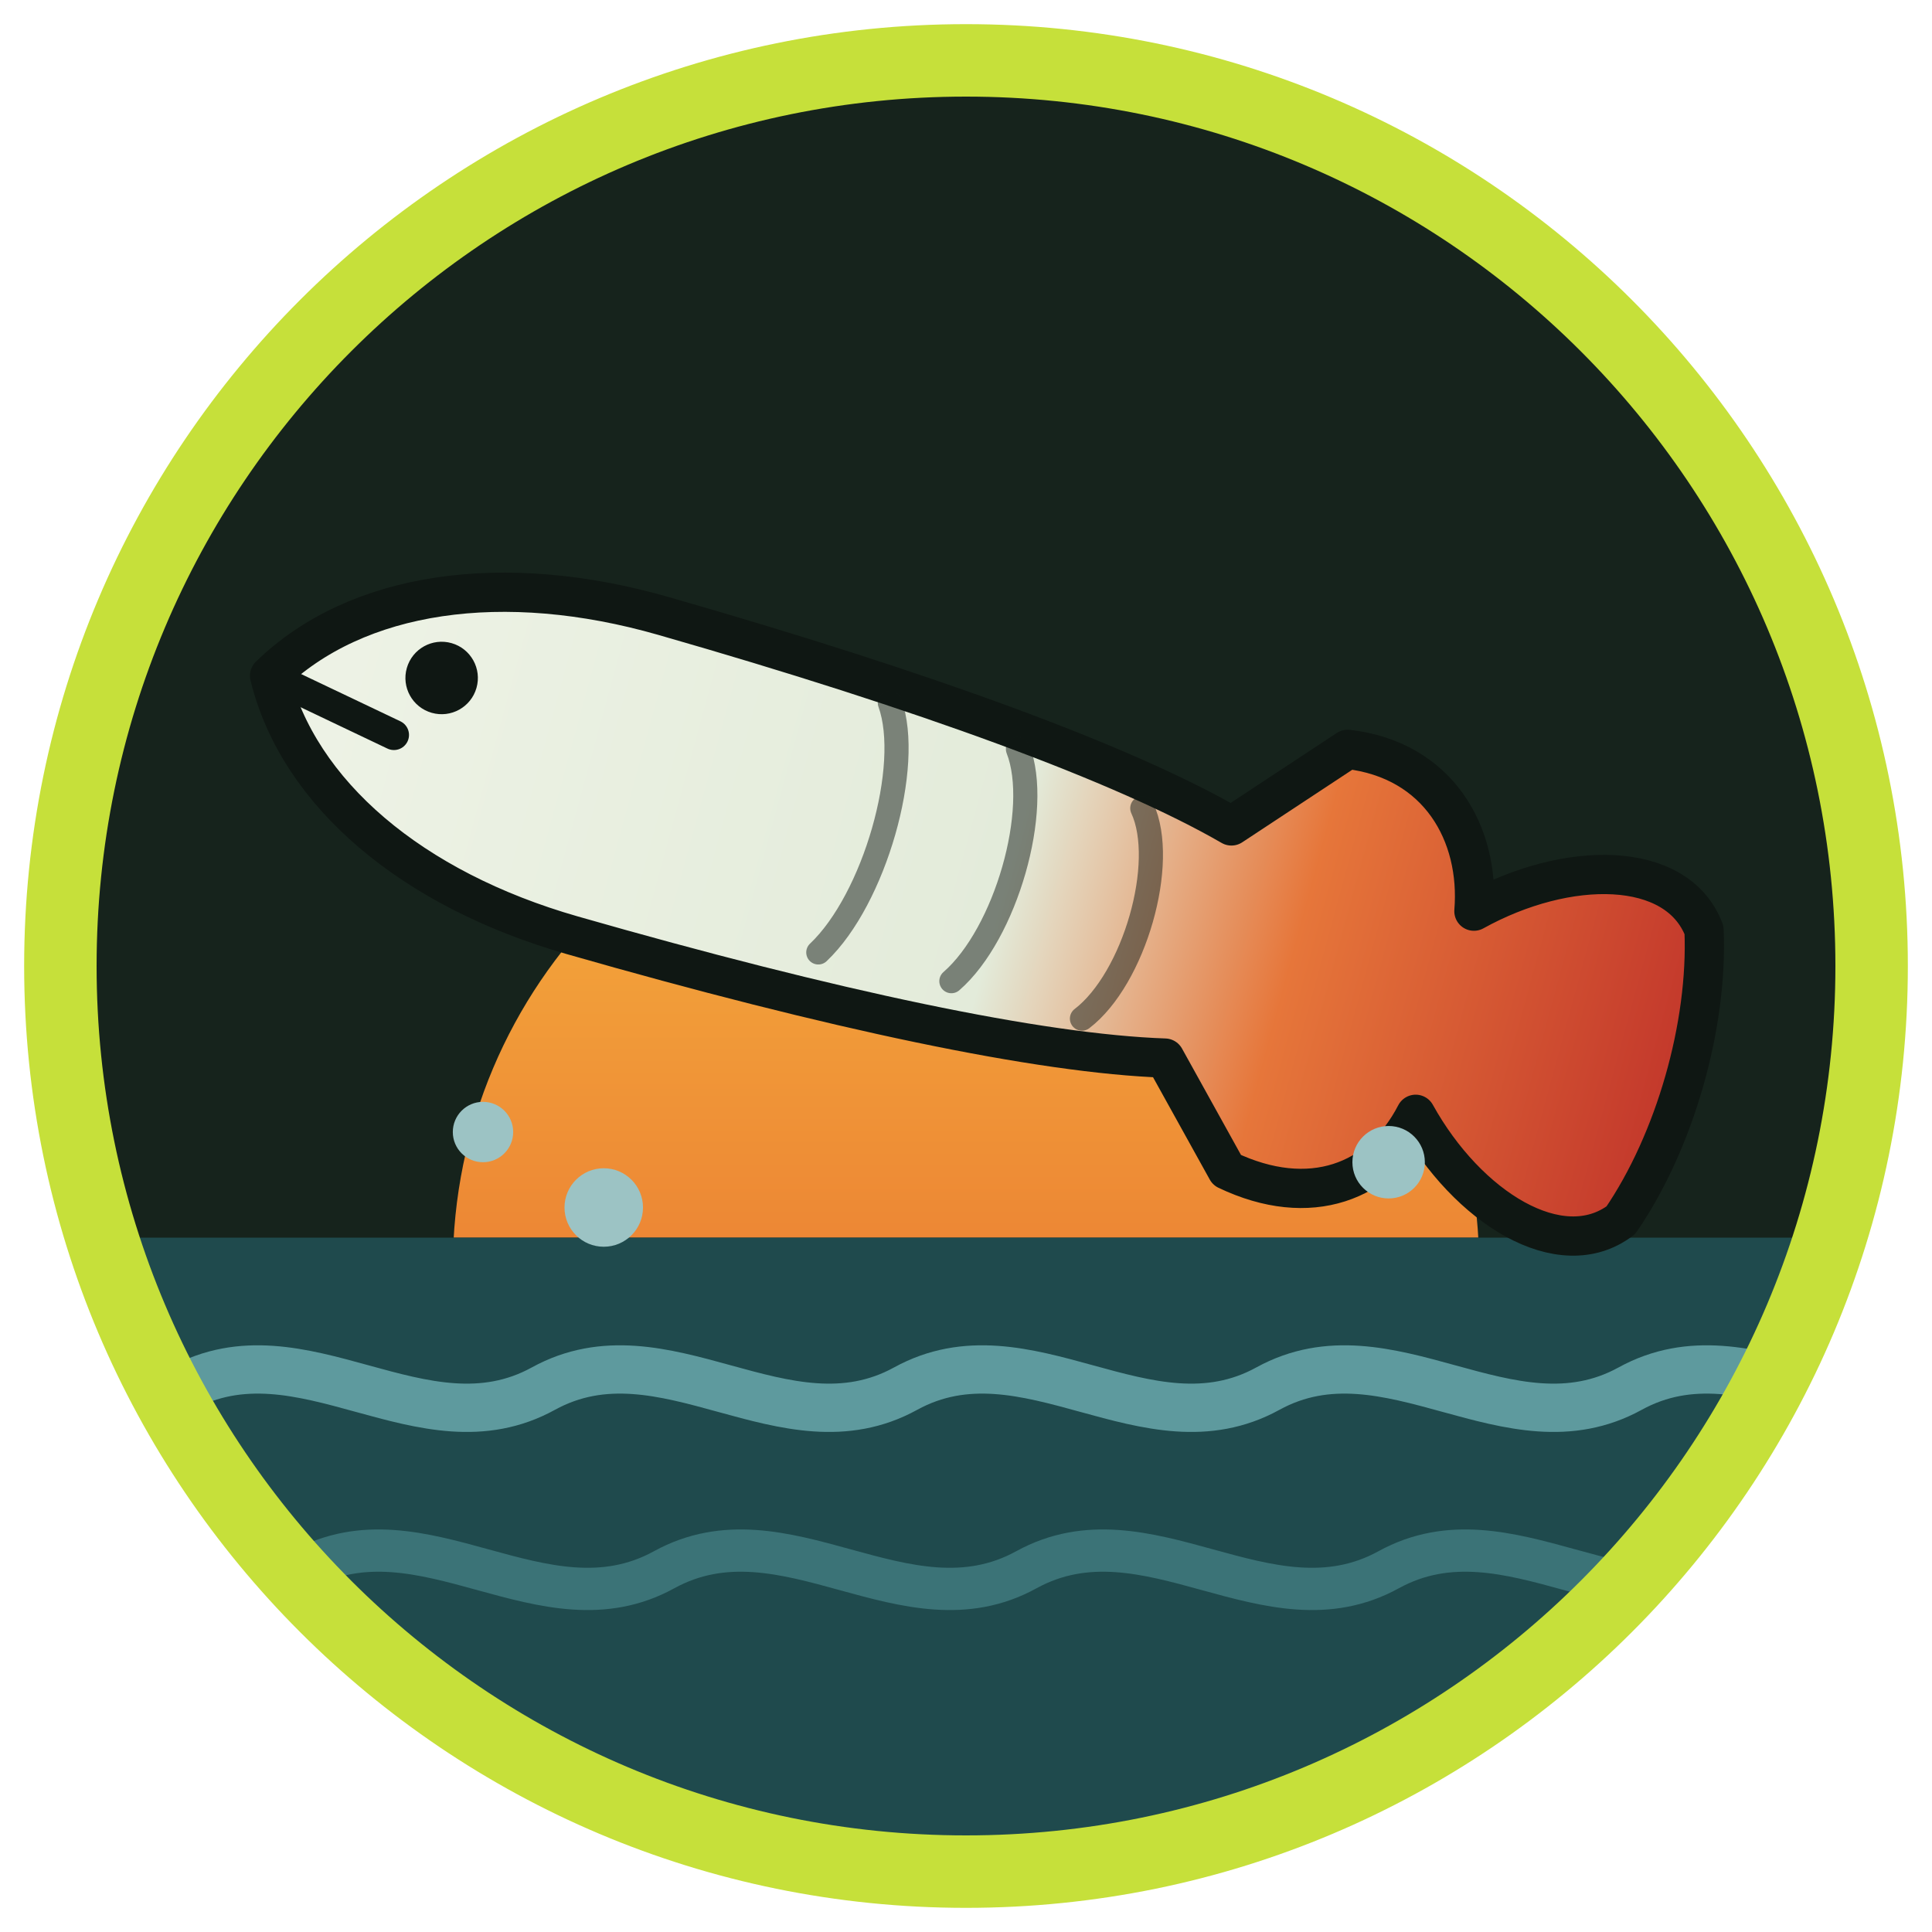
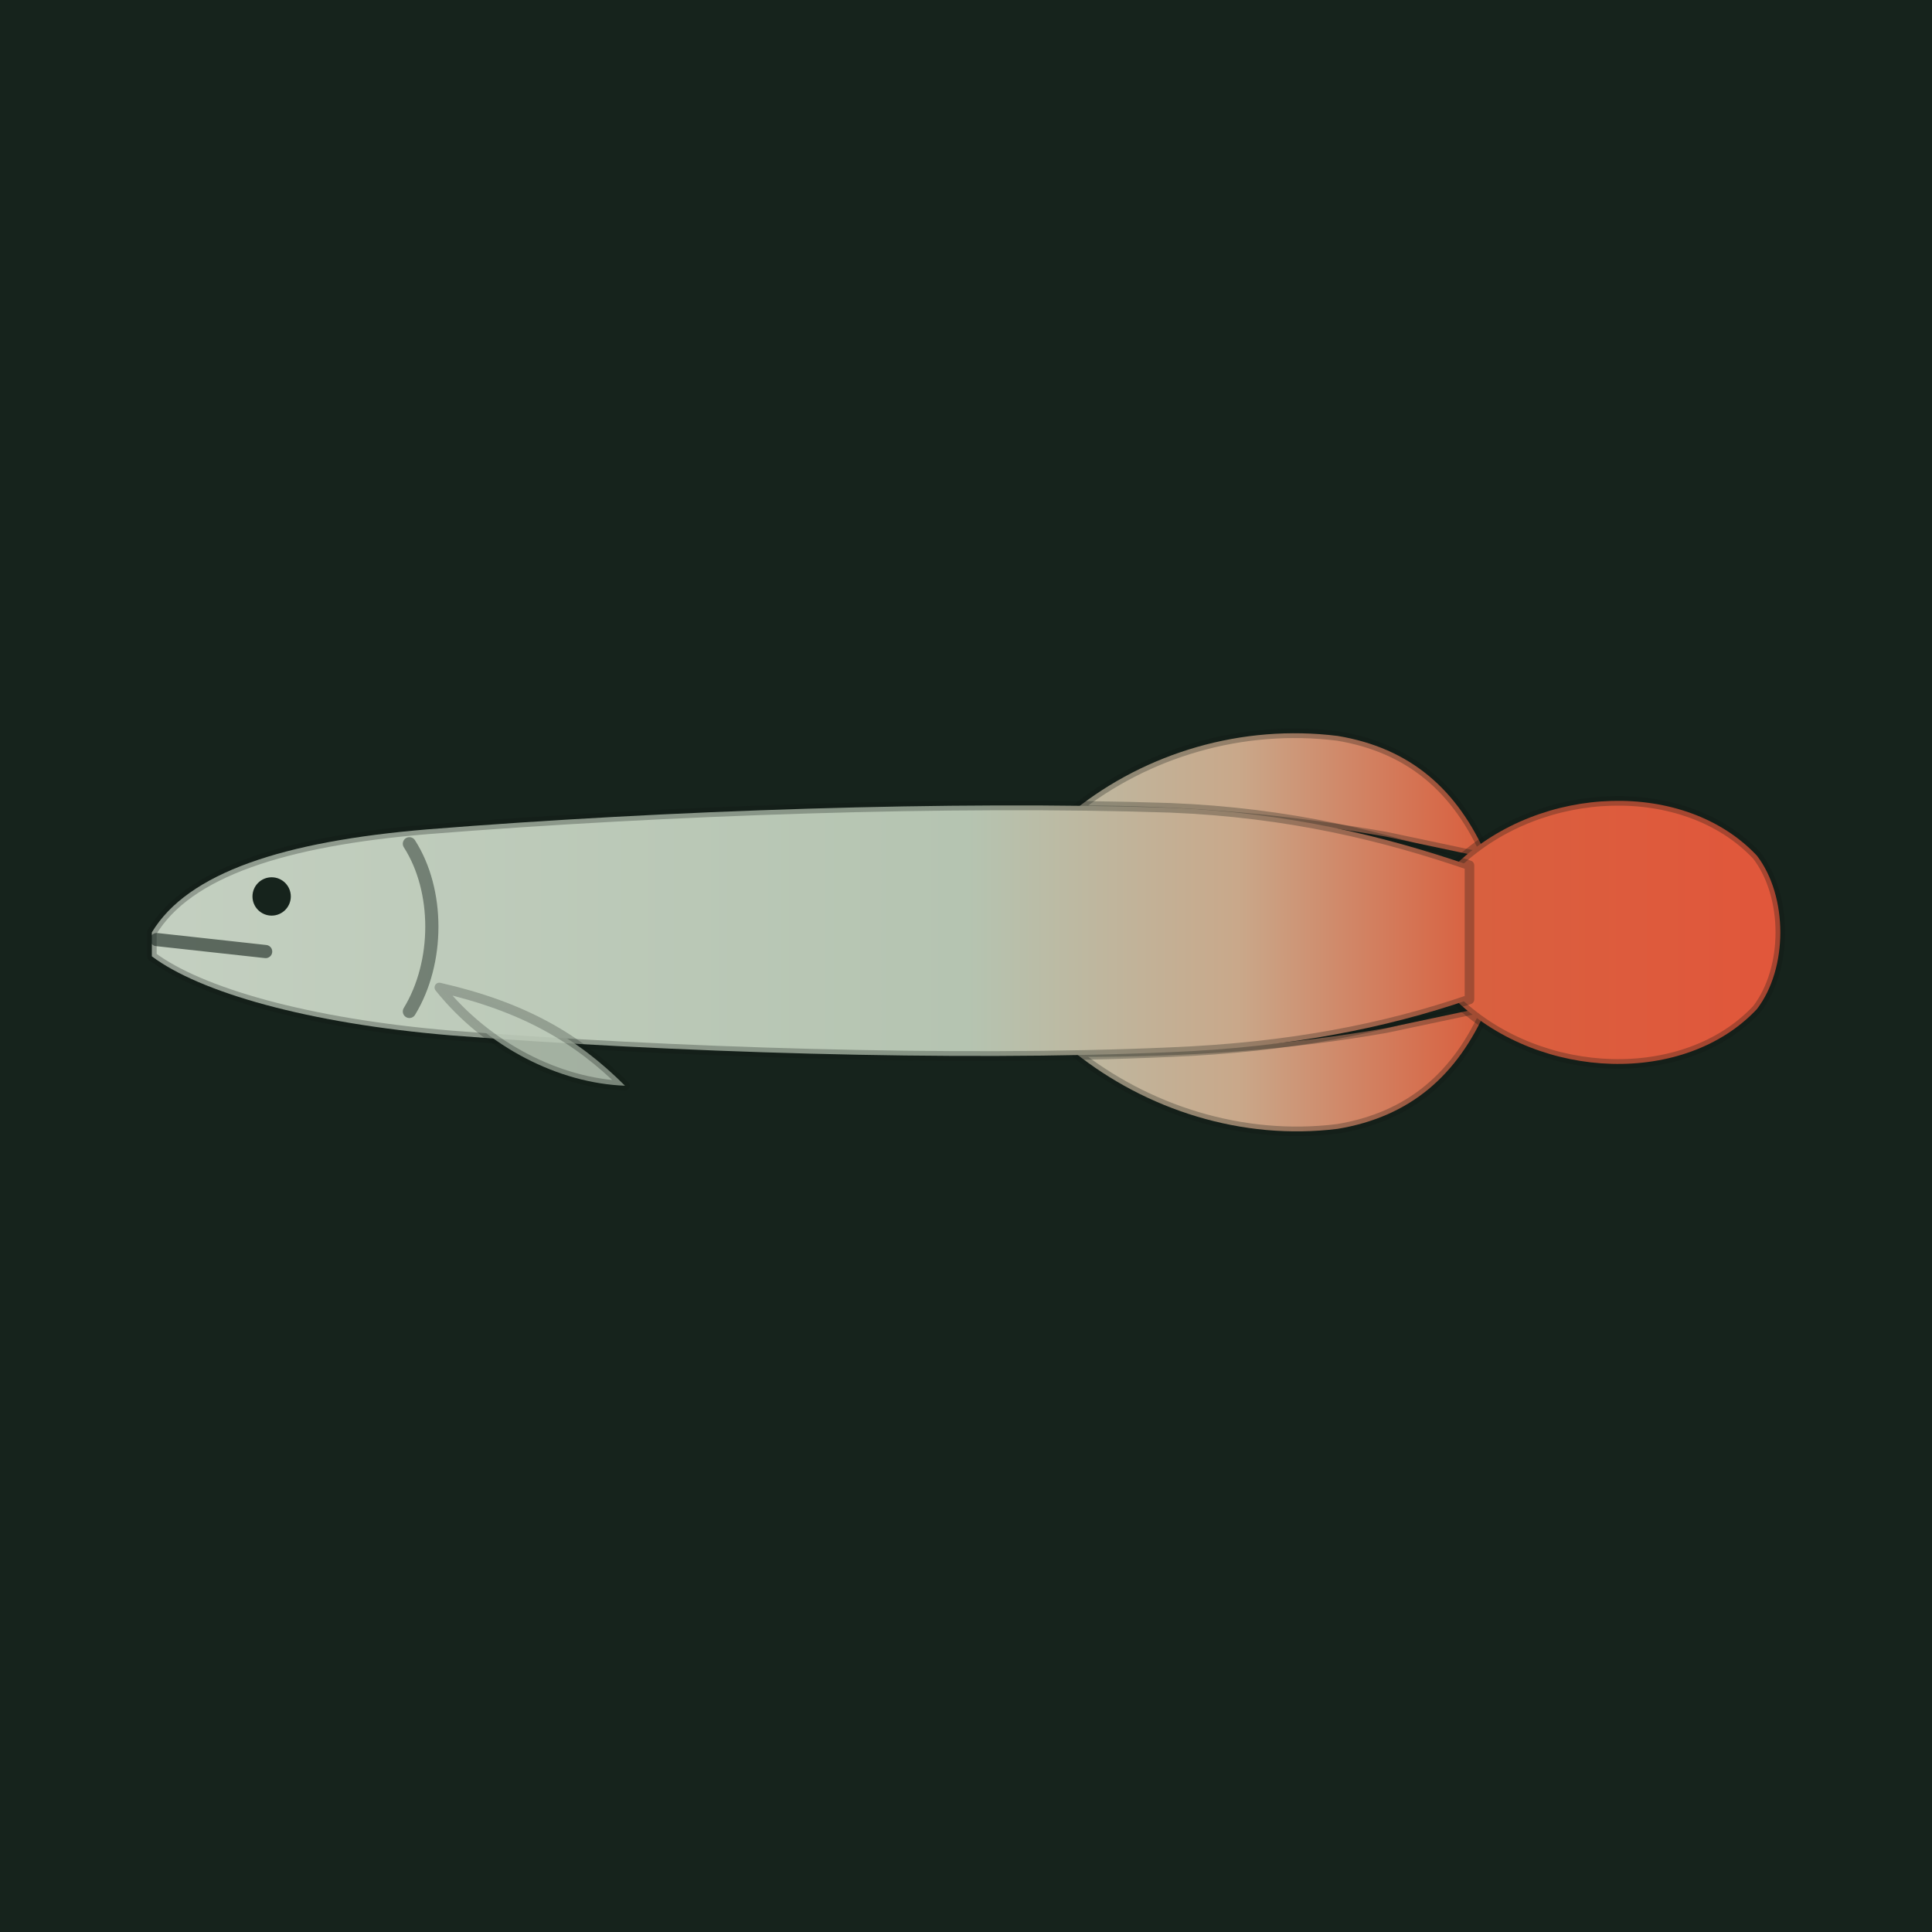
- <svg xmlns="http://www.w3.org/2000/svg" viewBox="0 0 64 64" role="img" aria-label="Coup du Soir">
-   <defs>
-     <linearGradient id="cds-sun" x1="0" y1="0" x2="0" y2="1">
-       <stop offset="0" stop-color="#F6B13D" />
-       <stop offset="1" stop-color="#E2582B" />
-     </linearGradient>
-     <linearGradient id="cds-fish" x1="0" y1="0" x2="1" y2="0">
-       <stop offset="0" stop-color="#EEF3E6" />
-       <stop offset=".52" stop-color="#E3EBDA" />
-       <stop offset=".72" stop-color="#E6763A" />
-       <stop offset="1" stop-color="#C2362B" />
-     </linearGradient>
-     <clipPath id="cds-sky">
-       <rect x="0" y="0" width="64" height="41" />
-     </clipPath>
-     <clipPath id="cds-badge">
-       <circle cx="32" cy="32" r="30" />
-     </clipPath>
-   </defs>
-   <circle cx="32" cy="32" r="30" fill="#16231C" />
-   <g clip-path="url(#cds-badge)">
-     <circle cx="32" cy="42" r="17" fill="url(#cds-sun)" clip-path="url(#cds-sky)" />
-     <rect x="0" y="41" width="64" height="23" fill="#1F4A4D" />
-     <path d="M6 46c4-2.2 8 2.2 12 0s8 2.2 12 0 8 2.2 12 0 8 2.2 12 0 8 2.2 12 0" fill="none" stroke="#5E9A9E" stroke-width="1.6" stroke-linecap="round" />
-     <path d="M10 52c4-2.2 8 2.2 12 0s8 2.2 12 0 8 2.2 12 0 8 2.2 12 0" fill="none" stroke="#3B7377" stroke-width="1.4" stroke-linecap="round" />
-     <g transform="translate(7 18) scale(.5) rotate(16 50 22)">
-       <path fill="url(#cds-fish)" stroke="#0F1713" stroke-width="2.6" stroke-linejoin="round" d="M2 22C6 15 15 11 26 11C44 11 58 12 66 14L72 7C78 6 82 10 83 15C88 10 95 8 98 12C100 18 100 26 98 32C95 36 88 34 83 29C82 34 78 37 72 36L66 30C58 32 44 33 26 33C15 33 6 29 2 22Z" />
-       <path d="M60 14.5c2.6 3 2.6 11 0 14.5M51 13c2.6 3.4 2.6 12 0 16M42 12.4c2.6 3.6 2.6 12.8 0 17.2" fill="none" stroke="#0F1713" stroke-width="1.6" stroke-linecap="round" opacity=".5" />
-       <circle cx="13" cy="19" r="2.4" fill="#0F1713" />
-       <path d="M2 22L11 23.5" stroke="#0F1713" stroke-width="2" stroke-linecap="round" />
+ <svg xmlns="http://www.w3.org/2000/svg" viewBox="0 0 100 100">
+   <rect width="100" height="100" fill="#16231C" />
+   <g transform="translate(6 34) scale(.62)">
+     <defs>
+       <linearGradient id="ara-i" gradientUnits="userSpaceOnUse" x1="0" y1="0" x2="142" y2="0">
+         <stop offset="0" stop-color="#C4D0C1" />
+         <stop offset="0.5" stop-color="#B5C4B1" />
+         <stop offset="0.66" stop-color="#C9A88A" />
+         <stop offset="0.8" stop-color="#D9603F" />
+         <stop offset="1" stop-color="#E2553A" />
+       </linearGradient>
+     </defs>
+     <g stroke="#0F1713" stroke-opacity=".28" stroke-width=".8" stroke-linejoin="round" fill="url(#ara-i)">
+       <path d="M80 12.8C86 8 94 5.6 102 6.6C108 7.6 112 11 114.5 16.8L106 15C98 13.6 90 12.8 80 12.8Z" />
+       <path d="M80 33C86 37.8 94 40.4 102 39.4C108 38.4 112 35 114.5 29.2L106 31C98 32.4 90 33 80 33Z" />
+       <path d="M112 17.2C119 10.6 131 10.2 137 16.6C139.6 20 139.6 26 137 29.4C131 35.8 119 35.4 112 28.8Z" />
+       <path d="M3 23C6 18 14 15.4 26 14.4C46 12.8 70 12 88 12.6C98 13 106 15 113 17.4L113 28.6C106 31 98 32.6 88 33C70 33.8 46 33 28 31.6C16 30.6 7 28 3 25Z" />
+       <path d="M27 27.6C31 32.6 37 35.6 42.5 35.8C38.5 31.8 34 29.2 27 27.6Z" opacity=".85" />
    </g>
-     <circle cx="20" cy="40" r="1.3" fill="#9CC3C4" />
-     <circle cx="16" cy="37.5" r="1" fill="#9CC3C4" />
-     <circle cx="46" cy="38.5" r="1.2" fill="#9CC3C4" />
+     <path d="M24.5 15.6C27 19.5 27 25.5 24.5 29.6" fill="none" stroke="#16231C" stroke-width="1.1" stroke-linecap="round" opacity=".45" />
+     <path d="M3.4 23.6L12.5 24.6" stroke="#16231C" stroke-width="1.1" stroke-linecap="round" opacity=".6" />
+     <circle cx="13" cy="20" r="1.6" fill="#16231C" />
  </g>
-   <circle cx="32" cy="32" r="30" fill="none" stroke="#C6E03A" stroke-width="2.4" />
</svg>
